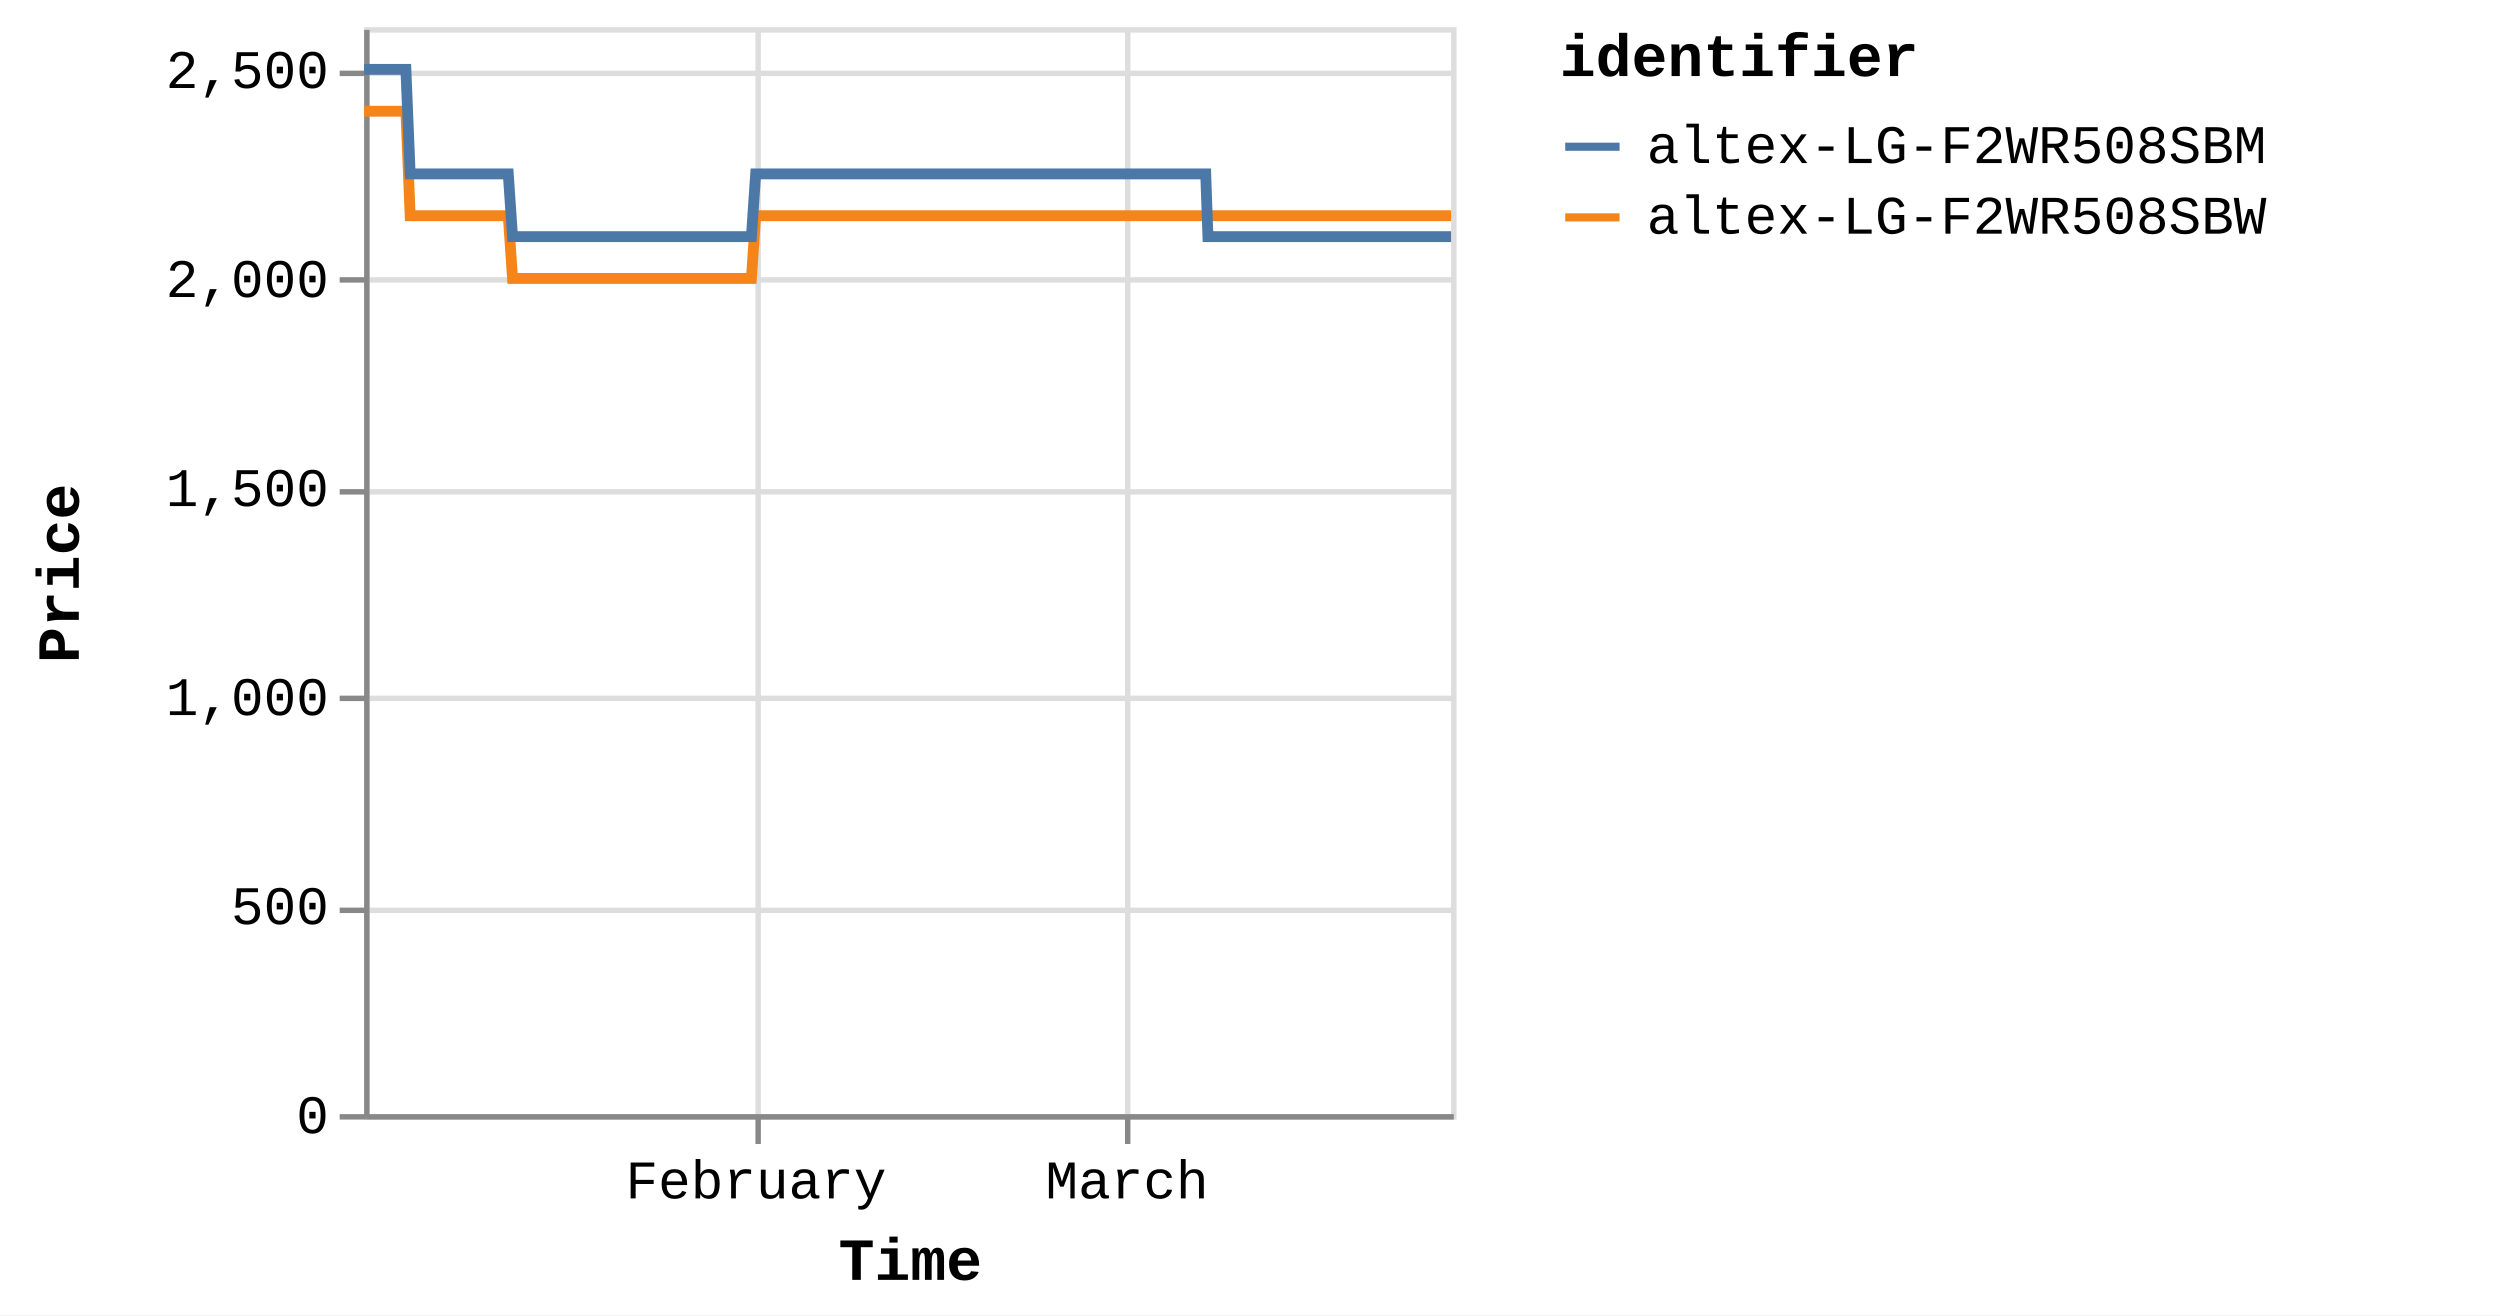
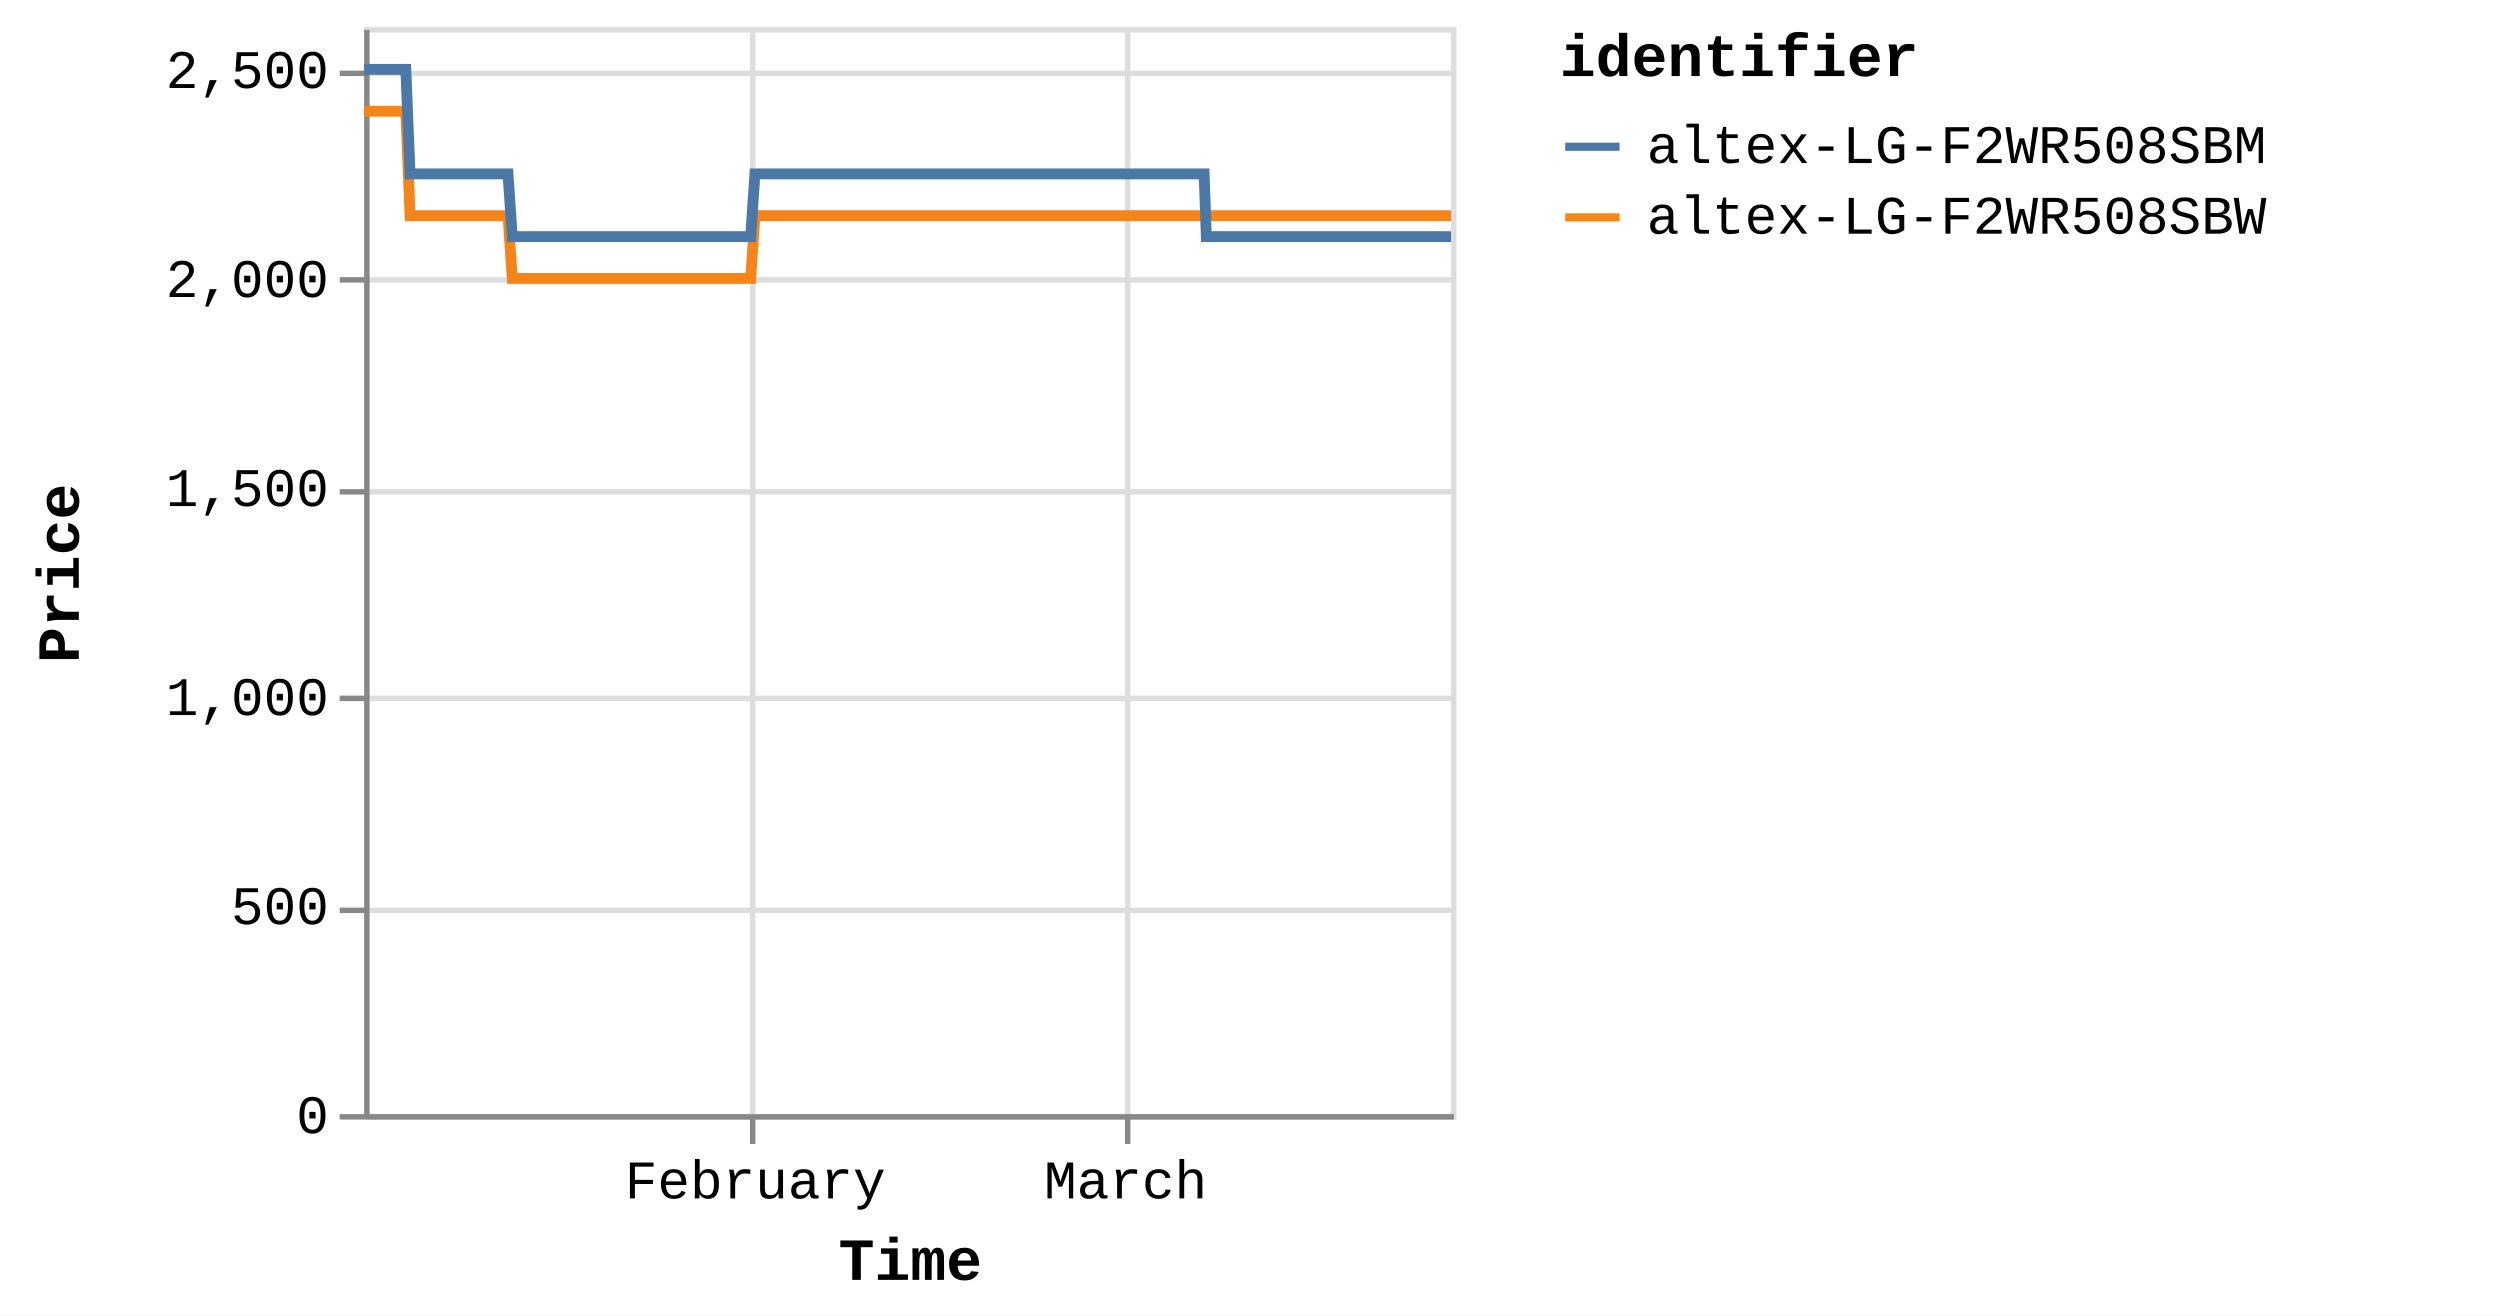
<svg xmlns="http://www.w3.org/2000/svg" version="1.1" class="marks" width="460" height="242" viewBox="0 0 460 242">
  <rect width="460" height="242" fill="white" />
  <g fill="none" stroke-miterlimit="10" transform="translate(67,5)">
    <g class="mark-group role-frame root" role="graphics-object" aria-roledescription="group mark container">
      <g transform="translate(0,0)">
        <path class="background" aria-hidden="true" d="M0.5,0.5h200v200h-200Z" stroke="#ddd" />
        <g>
          <g class="mark-group role-axis" aria-hidden="true">
            <g transform="translate(0.5,200.5)">
              <path class="background" aria-hidden="true" d="M0,0h0v0h0Z" pointer-events="none" />
              <g>
                <g class="mark-rule role-axis-grid" pointer-events="none">
-                   <line transform="translate(72,-200)" x2="0" y2="200" stroke="#ddd" stroke-width="1" opacity="1" />
+                   <line transform="translate(71,-200)" x2="0" y2="200" stroke="#ddd" stroke-width="1" opacity="1" />
                  <line transform="translate(140,-200)" x2="0" y2="200" stroke="#ddd" stroke-width="1" opacity="1" />
                </g>
              </g>
              <path class="foreground" aria-hidden="true" d="" pointer-events="none" display="none" />
            </g>
          </g>
          <g class="mark-group role-axis" aria-hidden="true">
            <g transform="translate(0.5,0.5)">
              <path class="background" aria-hidden="true" d="M0,0h0v0h0Z" pointer-events="none" />
              <g>
                <g class="mark-rule role-axis-grid" pointer-events="none">
                  <line transform="translate(0,200)" x2="200" y2="0" stroke="#ddd" stroke-width="1" opacity="1" />
                  <line transform="translate(0,162)" x2="200" y2="0" stroke="#ddd" stroke-width="1" opacity="1" />
                  <line transform="translate(0,123)" x2="200" y2="0" stroke="#ddd" stroke-width="1" opacity="1" />
                  <line transform="translate(0,85)" x2="200" y2="0" stroke="#ddd" stroke-width="1" opacity="1" />
                  <line transform="translate(0,46)" x2="200" y2="0" stroke="#ddd" stroke-width="1" opacity="1" />
                  <line transform="translate(0,8)" x2="200" y2="0" stroke="#ddd" stroke-width="1" opacity="1" />
                </g>
              </g>
              <path class="foreground" aria-hidden="true" d="" pointer-events="none" display="none" />
            </g>
          </g>
-           <g class="mark-group role-axis" role="graphics-symbol" aria-roledescription="axis" aria-label="X-axis titled 'Time' for a time scale with values from Monday, 01 January 2024, 2:19:43 PM to Tuesday, 26 March 2024, 12:48:45 PM">
+           <g class="mark-group role-axis" role="graphics-symbol" aria-roledescription="axis" aria-label="X-axis titled 'Time' for a time scale with values from Monday, 01 January 2024, 2:19:43 PM to Tuesday, 26 March 2024, 4:40:35 PM">
            <g transform="translate(0.5,200.5)">
              <path class="background" aria-hidden="true" d="M0,0h0v0h0Z" pointer-events="none" />
              <g>
                <g class="mark-rule role-axis-tick" pointer-events="none">
-                   <line transform="translate(72,0)" x2="0" y2="5" stroke="#888" stroke-width="1" opacity="1" />
+                   <line transform="translate(71,0)" x2="0" y2="5" stroke="#888" stroke-width="1" opacity="1" />
                  <line transform="translate(140,0)" x2="0" y2="5" stroke="#888" stroke-width="1" opacity="1" />
                </g>
                <g class="mark-text role-axis-label" pointer-events="none">
-                   <text text-anchor="middle" transform="translate(71.58961,15)" font-family="Liberation Mono" font-size="10px" fill="#000" opacity="1">February</text>
-                   <text text-anchor="middle" transform="translate(139.8756,15)" font-family="Liberation Mono" font-size="10px" fill="#000" opacity="1">March</text>
+                   <text text-anchor="middle" transform="translate(71.45417,15)" font-family="Liberation Mono" font-size="10px" fill="#000" opacity="1">February</text>
+                   <text text-anchor="middle" transform="translate(139.611,15)" font-family="Liberation Mono" font-size="10px" fill="#000" opacity="1">March</text>
                </g>
                <g class="mark-rule role-axis-domain" pointer-events="none">
                  <line transform="translate(0,0)" x2="200" y2="0" stroke="#888" stroke-width="1" opacity="1" />
                </g>
                <g class="mark-text role-axis-title" pointer-events="none">
                  <text text-anchor="middle" transform="translate(100,30)" font-family="Liberation Mono" font-size="11px" font-weight="bold" fill="#000" opacity="1">Time</text>
                </g>
              </g>
              <path class="foreground" aria-hidden="true" d="" pointer-events="none" display="none" />
            </g>
          </g>
          <g class="mark-group role-axis" role="graphics-symbol" aria-roledescription="axis" aria-label="Y-axis titled 'Price' for a linear scale with values from 0 to 2,600">
            <g transform="translate(0.5,0.5)">
              <path class="background" aria-hidden="true" d="M0,0h0v0h0Z" pointer-events="none" />
              <g>
                <g class="mark-rule role-axis-tick" pointer-events="none">
                  <line transform="translate(0,200)" x2="-5" y2="0" stroke="#888" stroke-width="1" opacity="1" />
                  <line transform="translate(0,162)" x2="-5" y2="0" stroke="#888" stroke-width="1" opacity="1" />
                  <line transform="translate(0,123)" x2="-5" y2="0" stroke="#888" stroke-width="1" opacity="1" />
                  <line transform="translate(0,85)" x2="-5" y2="0" stroke="#888" stroke-width="1" opacity="1" />
                  <line transform="translate(0,46)" x2="-5" y2="0" stroke="#888" stroke-width="1" opacity="1" />
                  <line transform="translate(0,8)" x2="-5" y2="0" stroke="#888" stroke-width="1" opacity="1" />
                </g>
                <g class="mark-text role-axis-label" pointer-events="none">
                  <text text-anchor="end" transform="translate(-7,203)" font-family="Liberation Mono" font-size="10px" fill="#000" opacity="1">0</text>
                  <text text-anchor="end" transform="translate(-7,164.5385)" font-family="Liberation Mono" font-size="10px" fill="#000" opacity="1">500</text>
                  <text text-anchor="end" transform="translate(-7,126.0769)" font-family="Liberation Mono" font-size="10px" fill="#000" opacity="1">1,000</text>
                  <text text-anchor="end" transform="translate(-7,87.61538)" font-family="Liberation Mono" font-size="10px" fill="#000" opacity="1">1,500</text>
                  <text text-anchor="end" transform="translate(-7,49.15385)" font-family="Liberation Mono" font-size="10px" fill="#000" opacity="1">2,000</text>
                  <text text-anchor="end" transform="translate(-7,10.69231)" font-family="Liberation Mono" font-size="10px" fill="#000" opacity="1">2,500</text>
                </g>
                <g class="mark-rule role-axis-domain" pointer-events="none">
                  <line transform="translate(0,200)" x2="0" y2="-200" stroke="#888" stroke-width="1" opacity="1" />
                </g>
                <g class="mark-text role-axis-title" pointer-events="none">
                  <text text-anchor="middle" transform="translate(-51,100) rotate(-90) translate(0,-2)" font-family="Liberation Mono" font-size="11px" font-weight="bold" fill="#000" opacity="1">Price</text>
                </g>
              </g>
              <path class="foreground" aria-hidden="true" d="" pointer-events="none" display="none" />
            </g>
          </g>
          <g class="mark-group role-scope pathgroup" role="graphics-object" aria-roledescription="group mark container">
            <g transform="translate(0,0)">
              <path class="background" aria-hidden="true" d="M0,0h200v200h-200Z" />
              <g>
                <g class="mark-line role-mark marks" role="graphics-object" aria-roledescription="line mark container">
-                   <path aria-label="Time: Jan 01, 2024; Price: 2399; identifier: altex-LG-F2WR508SBW" role="graphics-symbol" aria-roledescription="line mark" d="M0,15.462L0.246,15.462L0.619,15.462L1.404,15.462L1.797,15.462L2.21,15.462L2.585,15.462L2.974,15.462L3.759,15.462L4.152,15.462L4.565,15.462L4.94,15.462L5.328,15.462L6.114,15.462L6.507,15.462L6.919,15.462L7.297,15.462L7.684,15.462L8.47,34.692L8.862,34.692L9.274,34.692L9.651,34.692L10.038,34.692L10.824,34.692L11.216,34.692L11.627,34.692L12.004,34.692L12.392,34.692L13.18,34.692L13.57,34.692L13.981,34.692L14.358,34.692L14.747,34.692L15.534,34.692L15.928,34.692L16.341,34.692L16.716,34.692L17.102,34.692L17.89,34.692L18.282,34.692L18.7,34.692L19.071,34.692L19.457,34.692L20.244,34.692L20.637,34.692L21.05,34.692L21.424,34.692L21.811,34.692L22.598,34.692L22.991,34.692L23.405,34.692L23.781,34.692L24.166,34.692L24.953,34.692L25.346,34.692L25.758,34.692L26.134,34.692L26.521,34.692L27.306,46.231L27.698,46.231L28.109,46.231L28.487,46.231L28.875,46.231L29.663,46.231L30.053,46.231L30.464,46.231L30.84,46.231L31.23,46.231L32.018,46.231L32.411,46.231L32.825,46.231L33.2,46.231L33.585,46.231L34.371,46.231L34.766,46.231L35.179,46.231L35.555,46.231L35.939,46.231L36.726,46.231L37.12,46.231L37.534,46.231L37.909,46.231L38.294,46.231L39.08,46.231L39.473,46.231L39.887,46.231L40.262,46.231L40.65,46.231L41.436,46.231L41.829,46.231L42.242,46.231L42.619,46.231L43.003,46.231L43.79,46.231L44.181,46.231L44.592,46.231L44.971,46.231L45.359,46.231L46.143,46.231L46.536,46.231L46.947,46.231L47.324,46.231L47.713,46.231L48.502,46.231L48.895,46.231L49.309,46.231L49.682,46.231L50.068,46.231L50.855,46.231L51.249,46.231L51.663,46.231L52.038,46.231L52.422,46.231L53.21,46.231L53.603,46.231L54.017,46.231L54.392,46.231L54.777,46.231L55.565,46.231L55.957,46.231L56.372,46.231L56.748,46.231L57.132,46.231L57.918,46.231L58.311,46.231L58.718,46.231L59.095,46.231L59.488,46.231L60.271,46.231L60.665,46.231L61.068,46.231L61.449,46.231L61.84,46.231L62.626,46.231L63.019,46.231L63.423,46.231L63.803,46.231L64.196,46.231L64.981,46.231L65.374,46.231L65.782,46.231L66.159,46.231L66.551,46.231L67.335,46.231L67.728,46.231L68.136,46.231L68.518,46.231L68.905,46.231L69.69,46.231L70.083,46.231L70.491,46.231L70.867,46.231L71.26,46.231L72.045,34.692L72.437,34.692L72.846,34.692L73.222,34.692L73.614,34.692L74.4,34.692L74.792,34.692L75.2,34.692L75.576,34.692L75.969,34.692L76.754,34.692L77.147,34.692L77.551,34.692L77.931,34.692L78.325,34.692L79.111,34.692L79.502,34.692L79.906,34.692L80.286,34.692L80.678,34.692L81.463,34.692L81.857,34.692L82.266,34.692L82.642,34.692L83.033,34.692L83.818,34.692L84.211,34.692L84.62,34.692L84.996,34.692L85.388,34.692L86.173,34.692L86.566,34.692L86.973,34.692L87.353,34.692L87.743,34.692L88.528,34.692L88.921,34.692L89.328,34.692L89.707,34.692L90.097,34.692L90.883,34.692L91.276,34.692L91.681,34.692L92.06,34.692L92.453,34.692L93.237,34.692L93.629,34.692L94.035,34.692L94.414,34.692L94.807,34.692L95.593,34.692L95.985,34.692L96.389,34.692L96.769,34.692L97.161,34.692L97.947,34.692L98.339,34.692L98.749,34.692L99.125,34.692L99.516,34.692L100.3,34.692L100.693,34.692L101.101,34.692L101.484,34.692L101.871,34.692L102.656,34.692L103.048,34.692L103.457,34.692L103.834,34.692L104.225,34.692L105.403,34.692L105.811,34.692L106.188,34.692L106.581,34.692L107.365,34.692L107.758,34.692L108.166,34.692L108.545,34.692L108.935,34.692L109.721,34.692L110.112,34.692L110.517,34.692L110.897,34.692L111.289,34.692L112.075,34.692L112.469,34.692L112.872,34.692L113.252,34.692L113.645,34.692L114.429,34.692L114.823,34.692L115.232,34.692L115.611,34.692L115.999,34.692L116.785,34.692L117.177,34.692L117.584,34.692L117.963,34.692L118.355,34.692L119.138,34.692L119.531,34.692L119.94,34.692L120.318,34.692L120.709,34.692L121.493,34.692L121.885,34.692L122.294,34.692L122.672,34.692L123.064,34.692L123.848,34.692L124.24,34.692L124.647,34.692L125.025,34.692L125.42,34.692L126.203,34.692L126.595,34.692L126.999,34.692L127.38,34.692L127.772,34.692L128.557,34.692L128.951,34.692L129.354,34.692L129.737,34.692L130.127,34.692L130.912,34.692L131.306,34.692L131.713,34.692L132.091,34.692L132.481,34.692L133.267,34.692L133.66,34.692L134.067,34.692L134.446,34.692L134.836,34.692L135.622,34.692L136.014,34.692L136.421,34.692L136.801,34.692L137.191,34.692L137.976,34.692L138.368,34.692L138.775,34.692L139.153,34.692L139.545,34.692L140.33,34.692L140.725,34.692L141.131,34.692L141.509,34.692L141.901,34.692L142.686,34.692L143.078,34.692L143.485,34.692L143.863,34.692L144.255,34.692L145.04,34.692L145.432,34.692L145.837,34.692L146.217,34.692L146.61,34.692L147.431,34.692L147.967,34.692L148.201,34.692L148.575,34.692L148.965,34.692L149.749,34.692L150.142,34.692L150.552,34.692L150.927,34.692L151.319,34.692L152.104,34.692L152.5,34.692L152.906,34.692L153.285,34.692L153.674,34.692L154.459,34.692L154.852,34.692L155.259,34.692L155.636,34.692L156.029,34.692L156.814,34.692L157.212,34.692L157.614,34.692L157.99,34.692L158.383,34.692L159.169,34.692L159.561,34.692L159.964,34.692L160.348,34.692L160.738,34.692L161.523,34.692L161.918,34.692L162.319,34.692L162.701,34.692L163.092,34.692L163.879,34.692L164.27,34.692L164.68,34.692L165.058,34.692L165.448,34.692L166.233,34.692L166.625,34.692L167.034,34.692L167.413,34.692L167.802,34.692L168.588,34.692L168.982,34.692L169.389,34.692L169.765,34.692L170.157,34.692L170.942,34.692L171.335,34.692L171.744,34.692L172.121,34.692L172.512,34.692L173.296,34.692L173.692,34.692L174.097,34.692L174.475,34.692L174.866,34.692L175.651,34.692L176.045,34.692L176.45,34.692L176.829,34.692L177.222,34.692L178.006,34.692L178.401,34.692L178.804,34.692L179.183,34.692L179.576,34.692L180.36,34.692L180.753,34.692L181.165,34.692L181.542,34.692L181.932,34.692L182.716,34.692L183.108,34.692L183.516,34.692L183.897,34.692L184.285,34.692L185.07,34.692L185.463,34.692L185.871,34.692L186.252,34.692L186.641,34.692L187.425,34.692L187.818,34.692L188.227,34.692L188.608,34.692L188.995,34.692L189.779,34.692L190.172,34.692L190.58,34.692L190.958,34.692L191.35,34.692L192.134,34.692L192.526,34.692L192.934,34.692L193.311,34.692L193.703,34.692L194.489,34.692L194.881,34.692L195.29,34.692L195.666,34.692L196.058,34.692L196.844,34.692L197.236,34.692L197.645,34.692L198.022,34.692L198.413,34.692L199.198,34.692L199.593,34.692L200,34.692" stroke="#f58518" stroke-width="2" />
+                   <path aria-label="Time: Jan 01, 2024; Price: 2399; identifier: altex-LG-F2WR508SBW" role="graphics-symbol" aria-roledescription="line mark" d="M0,15.462L0.246,15.462L0.618,15.462L1.402,15.462L1.794,15.462L2.206,15.462L2.58,15.462L2.968,15.462L3.752,15.462L4.144,15.462L4.556,15.462L4.931,15.462L5.318,15.462L6.102,15.462L6.495,15.462L6.906,15.462L7.283,15.462L7.669,15.462L8.454,34.692L8.845,34.692L9.256,34.692L9.633,34.692L10.019,34.692L10.803,34.692L11.194,34.692L11.605,34.692L11.981,34.692L12.369,34.692L13.155,34.692L13.544,34.692L13.955,34.692L14.331,34.692L14.719,34.692L15.505,34.692L15.898,34.692L16.31,34.692L16.685,34.692L17.069,34.692L17.856,34.692L18.247,34.692L18.664,34.692L19.035,34.692L19.42,34.692L20.206,34.692L20.598,34.692L21.01,34.692L21.384,34.692L21.77,34.692L22.555,34.692L22.947,34.692L23.361,34.692L23.736,34.692L24.12,34.692L24.905,34.692L25.298,34.692L25.709,34.692L26.085,34.692L26.471,34.692L27.255,46.231L27.646,46.231L28.056,46.231L28.433,46.231L28.82,46.231L29.606,46.231L29.996,46.231L30.406,46.231L30.782,46.231L31.171,46.231L31.957,46.231L32.349,46.231L32.763,46.231L33.137,46.231L33.521,46.231L34.306,46.231L34.7,46.231L35.112,46.231L35.488,46.231L35.871,46.231L36.657,46.231L37.05,46.231L37.463,46.231L37.837,46.231L38.222,46.231L39.006,46.231L39.399,46.231L39.812,46.231L40.186,46.231L40.573,46.231L41.357,46.231L41.749,46.231L42.162,46.231L42.538,46.231L42.922,46.231L43.708,46.231L44.097,46.231L44.508,46.231L44.886,46.231L45.273,46.231L46.056,46.231L46.448,46.231L46.858,46.231L47.235,46.231L47.623,46.231L48.41,46.231L48.802,46.231L49.216,46.231L49.588,46.231L49.973,46.231L50.759,46.231L51.152,46.231L51.565,46.231L51.94,46.231L52.323,46.231L53.109,46.231L53.502,46.231L53.915,46.231L54.289,46.231L54.674,46.231L55.46,46.231L55.851,46.231L56.265,46.231L56.641,46.231L57.024,46.231L57.808,46.231L58.201,46.231L58.607,46.231L58.983,46.231L59.375,46.231L60.157,46.231L60.55,46.231L60.952,46.231L61.332,46.231L61.723,46.231L62.508,46.231L62.899,46.231L63.303,46.231L63.683,46.231L64.074,46.231L64.858,46.231L65.251,46.231L65.657,46.231L66.034,46.231L66.425,46.231L67.207,46.231L67.6,46.231L68.007,46.231L68.389,46.231L68.774,46.231L69.558,46.231L69.95,46.231L70.358,46.231L70.733,46.231L71.125,46.231L71.908,34.692L72.3,34.692L72.708,34.692L73.083,34.692L73.475,34.692L74.259,34.692L74.65,34.692L75.058,34.692L75.433,34.692L75.825,34.692L76.609,34.692L77.001,34.692L77.405,34.692L77.784,34.692L78.177,34.692L78.961,34.692L79.351,34.692L79.755,34.692L80.134,34.692L80.526,34.692L81.309,34.692L81.702,34.692L82.11,34.692L82.485,34.692L82.876,34.692L83.659,34.692L84.051,34.692L84.46,34.692L84.835,34.692L85.226,34.692L86.01,34.692L86.402,34.692L86.809,34.692L87.187,34.692L87.577,34.692L88.36,34.692L88.753,34.692L89.159,34.692L89.537,34.692L89.927,34.692L90.711,34.692L91.103,34.692L91.508,34.692L91.886,34.692L92.278,34.692L93.06,34.692L93.452,34.692L93.857,34.692L94.236,34.692L94.628,34.692L95.413,34.692L95.803,34.692L96.207,34.692L96.586,34.692L96.978,34.692L97.761,34.692L98.153,34.692L98.562,34.692L98.937,34.692L99.328,34.692L100.111,34.692L100.503,34.692L100.91,34.692L101.292,34.692L101.678,34.692L102.461,34.692L102.853,34.692L103.261,34.692L103.638,34.692L104.028,34.692L105.203,34.692L105.611,34.692L105.987,34.692L106.379,34.692L107.162,34.692L107.554,34.692L107.961,34.692L108.339,34.692L108.729,34.692L109.513,34.692L109.903,34.692L110.308,34.692L110.687,34.692L111.079,34.692L111.863,34.692L112.256,34.692L112.658,34.692L113.038,34.692L113.43,34.692L114.213,34.692L114.606,34.692L115.014,34.692L115.393,34.692L115.779,34.692L116.564,34.692L116.955,34.692L117.361,34.692L117.74,34.692L118.131,34.692L118.913,34.692L119.305,34.692L119.713,34.692L120.09,34.692L120.481,34.692L121.264,34.692L121.655,34.692L122.063,34.692L122.44,34.692L122.831,34.692L123.614,34.692L124.005,34.692L124.411,34.692L124.789,34.692L125.183,34.692L125.964,34.692L126.356,34.692L126.759,34.692L127.139,34.692L127.53,34.692L128.314,34.692L128.707,34.692L129.109,34.692L129.491,34.692L129.88,34.692L130.664,34.692L131.057,34.692L131.464,34.692L131.841,34.692L132.231,34.692L133.015,34.692L133.407,34.692L133.813,34.692L134.191,34.692L134.581,34.692L135.365,34.692L135.757,34.692L136.163,34.692L136.542,34.692L136.932,34.692L137.715,34.692L138.106,34.692L138.512,34.692L138.89,34.692L139.281,34.692L140.065,34.692L140.458,34.692L140.864,34.692L141.241,34.692L141.632,34.692L142.416,34.692L142.807,34.692L143.214,34.692L143.59,34.692L143.983,34.692L144.766,34.692L145.157,34.692L145.561,34.692L145.941,34.692L146.333,34.692L147.152,34.692L147.687,34.692L147.921,34.692L148.294,34.692L148.683,34.692L149.466,34.692L149.858,34.692L150.267,34.692L150.642,34.692L151.033,34.692L151.816,34.692L152.211,34.692L152.617,34.692L152.995,34.692L153.383,34.692L154.166,34.692L154.559,34.692L154.965,34.692L155.342,34.692L155.734,34.692L156.517,34.692L156.914,34.692L157.316,34.692L157.692,34.692L158.083,34.692L158.868,34.692L159.259,34.692L159.662,34.692L160.044,34.692L160.433,34.692L161.217,34.692L161.612,34.692L162.012,34.692L162.394,34.692L162.784,34.692L163.569,34.692L163.959,34.692L164.368,34.692L164.746,34.692L165.135,34.692L165.918,34.692L166.309,34.692L166.718,34.692L167.096,34.692L167.484,34.692L168.269,34.692L168.663,34.692L169.069,34.692L169.444,34.692L169.835,34.692L170.618,34.692L171.01,34.692L171.419,34.692L171.795,34.692L172.185,34.692L172.968,34.692L173.363,34.692L173.768,34.692L174.145,34.692L174.535,34.692L175.319,34.692L175.712,34.692L176.117,34.692L176.494,34.692L176.887,34.692L177.669,34.692L178.063,34.692L178.466,34.692L178.844,34.692L179.236,34.692L180.019,34.692L180.411,34.692L180.822,34.692L181.198,34.692L181.588,34.692L182.371,34.692L182.761,34.692L183.169,34.692L183.549,34.692L183.936,34.692L184.72,34.692L185.112,34.692L185.519,34.692L185.9,34.692L186.288,34.692L187.07,34.692L187.463,34.692L187.871,34.692L188.251,34.692L188.637,34.692L189.42,34.692L189.812,34.692L190.22,34.692L190.597,34.692L190.988,34.692L191.771,34.692L192.162,34.692L192.569,34.692L192.945,34.692L193.337,34.692L194.121,34.692L194.513,34.692L194.921,34.692L195.296,34.692L195.687,34.692L196.471,34.692L196.863,34.692L197.271,34.692L197.648,34.692L198.037,34.692L198.821,34.692L199.216,34.692L199.622,34.692L200,34.692" stroke="#f58518" stroke-width="2" />
                </g>
              </g>
              <path class="foreground" aria-hidden="true" d="" display="none" />
            </g>
            <g transform="translate(0,0)">
              <path class="background" aria-hidden="true" d="M0,0h200v200h-200Z" />
              <g>
                <g class="mark-line role-mark marks" role="graphics-object" aria-roledescription="line mark container">
-                   <path aria-label="Time: Jan 01, 2024; Price: 2499; identifier: altex-LG-F2WR508SBM" role="graphics-symbol" aria-roledescription="line mark" d="M0,7.769L0.247,7.769L0.619,7.769L1.404,7.769L1.797,7.769L2.21,7.769L2.585,7.769L2.974,7.769L3.759,7.769L4.152,7.769L4.565,7.769L4.94,7.769L5.328,7.769L6.114,7.769L6.507,7.769L6.919,7.769L7.297,7.769L7.684,7.769L8.47,27L8.862,27L9.274,27L9.651,27L10.038,27L10.824,27L11.216,27L11.627,27L12.004,27L12.392,27L13.18,27L13.57,27L13.981,27L14.359,27L14.747,27L15.534,27L15.928,27L16.341,27L16.716,27L17.102,27L17.89,27L18.282,27L18.7,27L19.072,27L19.457,27L20.244,27L20.637,27L21.05,27L21.424,27L21.811,27L22.598,27L22.991,27L23.405,27L23.781,27L24.166,27L24.953,27L25.346,27L25.758,27L26.134,27L26.521,27L27.306,38.538L27.698,38.538L28.109,38.538L28.487,38.538L28.875,38.538L29.663,38.538L30.053,38.538L30.464,38.538L30.84,38.538L31.23,38.538L32.018,38.538L32.411,38.538L32.825,38.538L33.2,38.538L33.585,38.538L34.371,38.538L34.766,38.538L35.179,38.538L35.555,38.538L35.939,38.538L36.726,38.538L37.12,38.538L37.534,38.538L37.909,38.538L38.294,38.538L39.081,38.538L39.473,38.538L39.887,38.538L40.262,38.538L40.65,38.538L41.436,38.538L41.829,38.538L42.242,38.538L42.619,38.538L43.003,38.538L43.79,38.538L44.181,38.538L44.593,38.538L44.971,38.538L45.359,38.538L46.144,38.538L46.536,38.538L46.947,38.538L47.324,38.538L47.713,38.538L48.502,38.538L48.895,38.538L49.309,38.538L49.682,38.538L50.068,38.538L50.855,38.538L51.249,38.538L51.663,38.538L52.039,38.538L52.422,38.538L53.21,38.538L53.603,38.538L54.017,38.538L54.392,38.538L54.777,38.538L55.566,38.538L55.957,38.538L56.372,38.538L56.748,38.538L57.132,38.538L57.918,38.538L58.311,38.538L58.718,38.538L59.095,38.538L59.488,38.538L60.271,38.538L60.665,38.538L61.068,38.538L61.449,38.538L61.841,38.538L62.626,38.538L63.019,38.538L63.424,38.538L63.804,38.538L64.196,38.538L64.981,38.538L65.374,38.538L65.782,38.538L66.159,38.538L66.551,38.538L67.335,38.538L67.728,38.538L68.136,38.538L68.518,38.538L68.905,38.538L69.69,38.538L70.083,38.538L70.491,38.538L70.868,38.538L71.26,38.538L72.045,27L72.437,27L72.846,27L73.222,27L73.614,27L74.4,27L74.792,27L75.2,27L75.576,27L75.969,27L76.754,27L77.147,27L77.551,27L77.931,27L78.325,27L79.111,27L79.502,27L79.906,27L80.286,27L80.678,27L81.464,27L81.857,27L82.266,27L82.642,27L83.033,27L83.818,27L84.211,27L84.62,27L84.996,27L85.388,27L86.173,27L86.566,27L86.973,27L87.353,27L87.743,27L88.528,27L88.921,27L89.328,27L89.707,27L90.097,27L90.883,27L91.276,27L91.681,27L92.06,27L92.453,27L93.237,27L93.629,27L94.035,27L94.414,27L94.807,27L95.593,27L95.985,27L96.389,27L96.769,27L97.161,27L97.947,27L98.339,27L98.749,27L99.125,27L99.516,27L100.3,27L100.694,27L101.101,27L101.484,27L101.871,27L102.656,27L103.048,27L103.457,27L103.834,27L104.225,27L105.403,27L105.811,27L106.188,27L106.581,27L107.366,27L107.758,27L108.166,27L108.545,27L108.935,27L109.721,27L110.112,27L110.517,27L110.897,27L111.289,27L112.075,27L112.469,27L112.872,27L113.252,27L113.645,27L114.429,27L114.823,27L115.232,27L115.611,27L115.999,27L116.785,27L117.177,27L117.584,27L117.963,27L118.355,27L119.138,27L119.532,27L119.94,27L120.318,27L120.709,27L121.494,27L121.886,27L122.294,27L122.672,27L123.064,27L123.848,27L124.24,27L124.647,27L125.025,27L125.42,27L126.203,27L126.595,27L126.999,27L127.38,27L127.772,27L128.557,27L128.951,27L129.354,27L129.737,27L130.127,27L130.912,27L131.306,27L131.713,27L132.091,27L132.482,27L133.267,27L133.66,27L134.067,27L134.446,27L134.836,27L135.622,27L136.014,27L136.422,27L136.801,27L137.192,27L137.976,27L138.368,27L138.775,27L139.153,27L139.545,27L140.331,27L140.725,27L141.132,27L141.509,27L141.901,27L142.686,27L143.078,27L143.485,27L143.863,27L144.256,27L145.04,27L145.432,27L145.837,27L146.217,27L146.61,27L147.431,27L147.967,27L148.202,27L148.575,27L148.965,27L149.749,27L150.142,27L150.552,27L150.928,27L151.319,27L152.104,27L152.5,27L152.906,27L153.285,27L153.674,27L154.459,27L154.852,27L155.259,38.538L155.636,38.538L156.029,38.538L156.814,38.538L157.212,38.538L157.614,38.538L157.99,38.538L158.383,38.538L159.169,38.538L159.561,38.538L159.964,38.538L160.348,38.538L160.738,38.538L161.523,38.538L161.918,38.538L162.319,38.538L162.702,38.538L163.092,38.538L163.88,38.538L164.27,38.538L164.68,38.538L165.058,38.538L165.448,38.538L166.233,38.538L166.625,38.538L167.034,38.538L167.413,38.538L167.802,38.538L168.588,38.538L168.982,38.538L169.39,38.538L169.765,38.538L170.157,38.538L170.942,38.538L171.335,38.538L171.744,38.538L172.121,38.538L172.512,38.538L173.296,38.538L173.692,38.538L174.097,38.538L174.475,38.538L174.866,38.538L175.651,38.538L176.045,38.538L176.45,38.538L176.829,38.538L177.222,38.538L178.006,38.538L178.401,38.538L178.804,38.538L179.183,38.538L179.576,38.538L180.36,38.538L180.753,38.538L181.165,38.538L181.542,38.538L181.933,38.538L182.717,38.538L183.108,38.538L183.516,38.538L183.897,38.538L184.285,38.538L185.07,38.538L185.463,38.538L185.871,38.538L186.252,38.538L186.641,38.538L187.425,38.538L187.818,38.538L188.227,38.538L188.608,38.538L188.995,38.538L189.78,38.538L190.172,38.538L190.58,38.538L190.958,38.538L191.35,38.538L192.134,38.538L192.526,38.538L192.934,38.538L193.311,38.538L193.703,38.538L194.489,38.538L194.881,38.538L195.29,38.538L195.666,38.538L196.058,38.538L196.844,38.538L197.236,38.538L197.645,38.538L198.022,38.538L198.413,38.538L199.198,38.538L199.593,38.538L200,38.538" stroke="#4c78a8" stroke-width="2" />
+                   <path aria-label="Time: Jan 01, 2024; Price: 2499; identifier: altex-LG-F2WR508SBM" role="graphics-symbol" aria-roledescription="line mark" d="M0,7.769L0.246,7.769L0.618,7.769L1.402,7.769L1.794,7.769L2.206,7.769L2.58,7.769L2.968,7.769L3.752,7.769L4.144,7.769L4.556,7.769L4.931,7.769L5.318,7.769L6.102,7.769L6.495,7.769L6.906,7.769L7.284,7.769L7.67,7.769L8.454,27L8.845,27L9.256,27L9.633,27L10.019,27L10.803,27L11.194,27L11.605,27L11.981,27L12.369,27L13.155,27L13.545,27L13.955,27L14.331,27L14.719,27L15.505,27L15.898,27L16.31,27L16.685,27L17.069,27L17.856,27L18.247,27L18.664,27L19.035,27L19.42,27L20.206,27L20.598,27L21.01,27L21.384,27L21.77,27L22.556,27L22.948,27L23.361,27L23.736,27L24.12,27L24.905,27L25.298,27L25.709,27L26.085,27L26.471,27L27.255,38.538L27.646,38.538L28.056,38.538L28.433,38.538L28.821,38.538L29.607,38.538L29.996,38.538L30.406,38.538L30.782,38.538L31.171,38.538L31.957,38.538L32.349,38.538L32.763,38.538L33.137,38.538L33.521,38.538L34.306,38.538L34.7,38.538L35.112,38.538L35.488,38.538L35.872,38.538L36.657,38.538L37.05,38.538L37.463,38.538L37.837,38.538L38.222,38.538L39.007,38.538L39.399,38.538L39.812,38.538L40.186,38.538L40.573,38.538L41.358,38.538L41.75,38.538L42.162,38.538L42.538,38.538L42.922,38.538L43.708,38.538L44.097,38.538L44.508,38.538L44.886,38.538L45.273,38.538L46.056,38.538L46.448,38.538L46.858,38.538L47.235,38.538L47.623,38.538L48.41,38.538L48.803,38.538L49.216,38.538L49.588,38.538L49.973,38.538L50.759,38.538L51.152,38.538L51.565,38.538L51.94,38.538L52.323,38.538L53.11,38.538L53.502,38.538L53.915,38.538L54.289,38.538L54.674,38.538L55.46,38.538L55.851,38.538L56.265,38.538L56.641,38.538L57.024,38.538L57.808,38.538L58.201,38.538L58.607,38.538L58.983,38.538L59.375,38.538L60.157,38.538L60.55,38.538L60.952,38.538L61.332,38.538L61.724,38.538L62.508,38.538L62.9,38.538L63.304,38.538L63.683,38.538L64.075,38.538L64.858,38.538L65.251,38.538L65.657,38.538L66.034,38.538L66.425,38.538L67.208,38.538L67.6,38.538L68.007,38.538L68.389,38.538L68.774,38.538L69.558,38.538L69.95,38.538L70.358,38.538L70.733,38.538L71.125,38.538L71.908,27L72.3,27L72.708,27L73.083,27L73.475,27L74.259,27L74.65,27L75.058,27L75.433,27L75.826,27L76.609,27L77.001,27L77.405,27L77.784,27L78.177,27L78.961,27L79.352,27L79.755,27L80.134,27L80.526,27L81.309,27L81.703,27L82.11,27L82.485,27L82.876,27L83.66,27L84.051,27L84.46,27L84.836,27L85.226,27L86.01,27L86.402,27L86.809,27L87.188,27L87.577,27L88.36,27L88.753,27L89.159,27L89.537,27L89.927,27L90.711,27L91.103,27L91.508,27L91.886,27L92.278,27L93.06,27L93.452,27L93.857,27L94.236,27L94.628,27L95.413,27L95.803,27L96.207,27L96.586,27L96.978,27L97.761,27L98.153,27L98.562,27L98.937,27L99.328,27L100.111,27L100.503,27L100.91,27L101.292,27L101.678,27L102.462,27L102.853,27L103.261,27L103.638,27L104.028,27L105.203,27L105.611,27L105.988,27L106.379,27L107.163,27L107.554,27L107.961,27L108.34,27L108.729,27L109.513,27L109.904,27L110.308,27L110.687,27L111.079,27L111.863,27L112.256,27L112.658,27L113.038,27L113.43,27L114.213,27L114.606,27L115.014,27L115.393,27L115.779,27L116.564,27L116.955,27L117.361,27L117.74,27L118.131,27L118.913,27L119.305,27L119.713,27L120.09,27L120.481,27L121.264,27L121.655,27L122.063,27L122.44,27L122.831,27L123.614,27L124.005,27L124.411,27L124.789,27L125.183,27L125.964,27L126.356,27L126.759,27L127.139,27L127.53,27L128.314,27L128.707,27L129.11,27L129.491,27L129.88,27L130.664,27L131.057,27L131.464,27L131.841,27L132.231,27L133.015,27L133.407,27L133.813,27L134.191,27L134.581,27L135.365,27L135.757,27L136.163,27L136.542,27L136.932,27L137.715,27L138.107,27L138.512,27L138.89,27L139.281,27L140.065,27L140.458,27L140.865,27L141.241,27L141.632,27L142.416,27L142.808,27L143.214,27L143.591,27L143.983,27L144.766,27L145.157,27L145.561,27L145.941,27L146.333,27L147.152,27L147.687,27L147.921,27L148.294,27L148.683,27L149.466,27L149.858,27L150.267,27L150.642,27L151.033,27L151.816,27L152.211,27L152.617,27L152.995,27L153.383,27L154.166,27L154.559,27L154.966,38.538L155.342,38.538L155.734,38.538L156.517,38.538L156.914,38.538L157.316,38.538L157.692,38.538L158.083,38.538L158.868,38.538L159.259,38.538L159.662,38.538L160.044,38.538L160.434,38.538L161.217,38.538L161.612,38.538L162.012,38.538L162.394,38.538L162.784,38.538L163.57,38.538L163.959,38.538L164.368,38.538L164.746,38.538L165.135,38.538L165.918,38.538L166.31,38.538L166.718,38.538L167.097,38.538L167.485,38.538L168.269,38.538L168.663,38.538L169.069,38.538L169.444,38.538L169.835,38.538L170.618,38.538L171.011,38.538L171.419,38.538L171.795,38.538L172.185,38.538L172.968,38.538L173.363,38.538L173.768,38.538L174.145,38.538L174.535,38.538L175.319,38.538L175.712,38.538L176.117,38.538L176.494,38.538L176.887,38.538L177.669,38.538L178.063,38.538L178.466,38.538L178.844,38.538L179.236,38.538L180.019,38.538L180.411,38.538L180.822,38.538L181.199,38.538L181.588,38.538L182.371,38.538L182.762,38.538L183.169,38.538L183.55,38.538L183.936,38.538L184.72,38.538L185.113,38.538L185.519,38.538L185.9,38.538L186.288,38.538L187.07,38.538L187.463,38.538L187.871,38.538L188.251,38.538L188.637,38.538L189.421,38.538L189.812,38.538L190.22,38.538L190.597,38.538L190.988,38.538L191.771,38.538L192.162,38.538L192.569,38.538L192.945,38.538L193.337,38.538L194.121,38.538L194.513,38.538L194.921,38.538L195.296,38.538L195.687,38.538L196.471,38.538L196.863,38.538L197.271,38.538L197.648,38.538L198.038,38.538L198.821,38.538L199.216,38.538L199.622,38.538L200,38.538" stroke="#4c78a8" stroke-width="2" />
                </g>
              </g>
              <path class="foreground" aria-hidden="true" d="" display="none" />
            </g>
          </g>
          <g class="mark-group role-legend" role="graphics-symbol" aria-roledescription="legend" aria-label="Symbol legend titled 'identifier' for stroke color with 2 values: altex-LG-F2WR508SBM, altex-LG-F2WR508SBW">
            <g transform="translate(220,0)">
              <path class="background" aria-hidden="true" d="M0,0h168v40h-168Z" pointer-events="none" />
              <g>
                <g class="mark-group role-legend-entry">
                  <g transform="translate(0,16)">
                    <path class="background" aria-hidden="true" d="M0,0h0v0h0Z" pointer-events="none" />
                    <g>
                      <g class="mark-group role-scope" role="graphics-object" aria-roledescription="group mark container">
                        <g transform="translate(0,0)">
                          <path class="background" aria-hidden="true" d="M0,0h168v11h-168Z" pointer-events="none" opacity="1" />
                          <g>
                            <g class="mark-symbol role-legend-symbol" pointer-events="none">
                              <path transform="translate(6,6)" d="M-5,0L5,0" stroke="#4c78a8" stroke-width="1.5" opacity="1" />
                            </g>
                            <g class="mark-text role-legend-label" pointer-events="none">
                              <text text-anchor="start" transform="translate(16,9)" font-family="Liberation Mono" font-size="10px" fill="#000" opacity="1">altex-LG-F2WR508SBM</text>
                            </g>
                          </g>
                          <path class="foreground" aria-hidden="true" d="" pointer-events="none" display="none" />
                        </g>
                        <g transform="translate(0,13)">
                          <path class="background" aria-hidden="true" d="M0,0h168v11h-168Z" pointer-events="none" opacity="1" />
                          <g>
                            <g class="mark-symbol role-legend-symbol" pointer-events="none">
                              <path transform="translate(6,6)" d="M-5,0L5,0" stroke="#f58518" stroke-width="1.5" opacity="1" />
                            </g>
                            <g class="mark-text role-legend-label" pointer-events="none">
                              <text text-anchor="start" transform="translate(16,9)" font-family="Liberation Mono" font-size="10px" fill="#000" opacity="1">altex-LG-F2WR508SBW</text>
                            </g>
                          </g>
                          <path class="foreground" aria-hidden="true" d="" pointer-events="none" display="none" />
                        </g>
                      </g>
                    </g>
                    <path class="foreground" aria-hidden="true" d="" pointer-events="none" display="none" />
                  </g>
                </g>
                <g class="mark-text role-legend-title" pointer-events="none">
                  <text text-anchor="start" transform="translate(0,9)" font-family="Liberation Mono" font-size="11px" font-weight="bold" fill="#000" opacity="1">identifier</text>
                </g>
              </g>
              <path class="foreground" aria-hidden="true" d="" pointer-events="none" display="none" />
            </g>
          </g>
        </g>
        <path class="foreground" aria-hidden="true" d="" display="none" />
      </g>
    </g>
  </g>
</svg>
